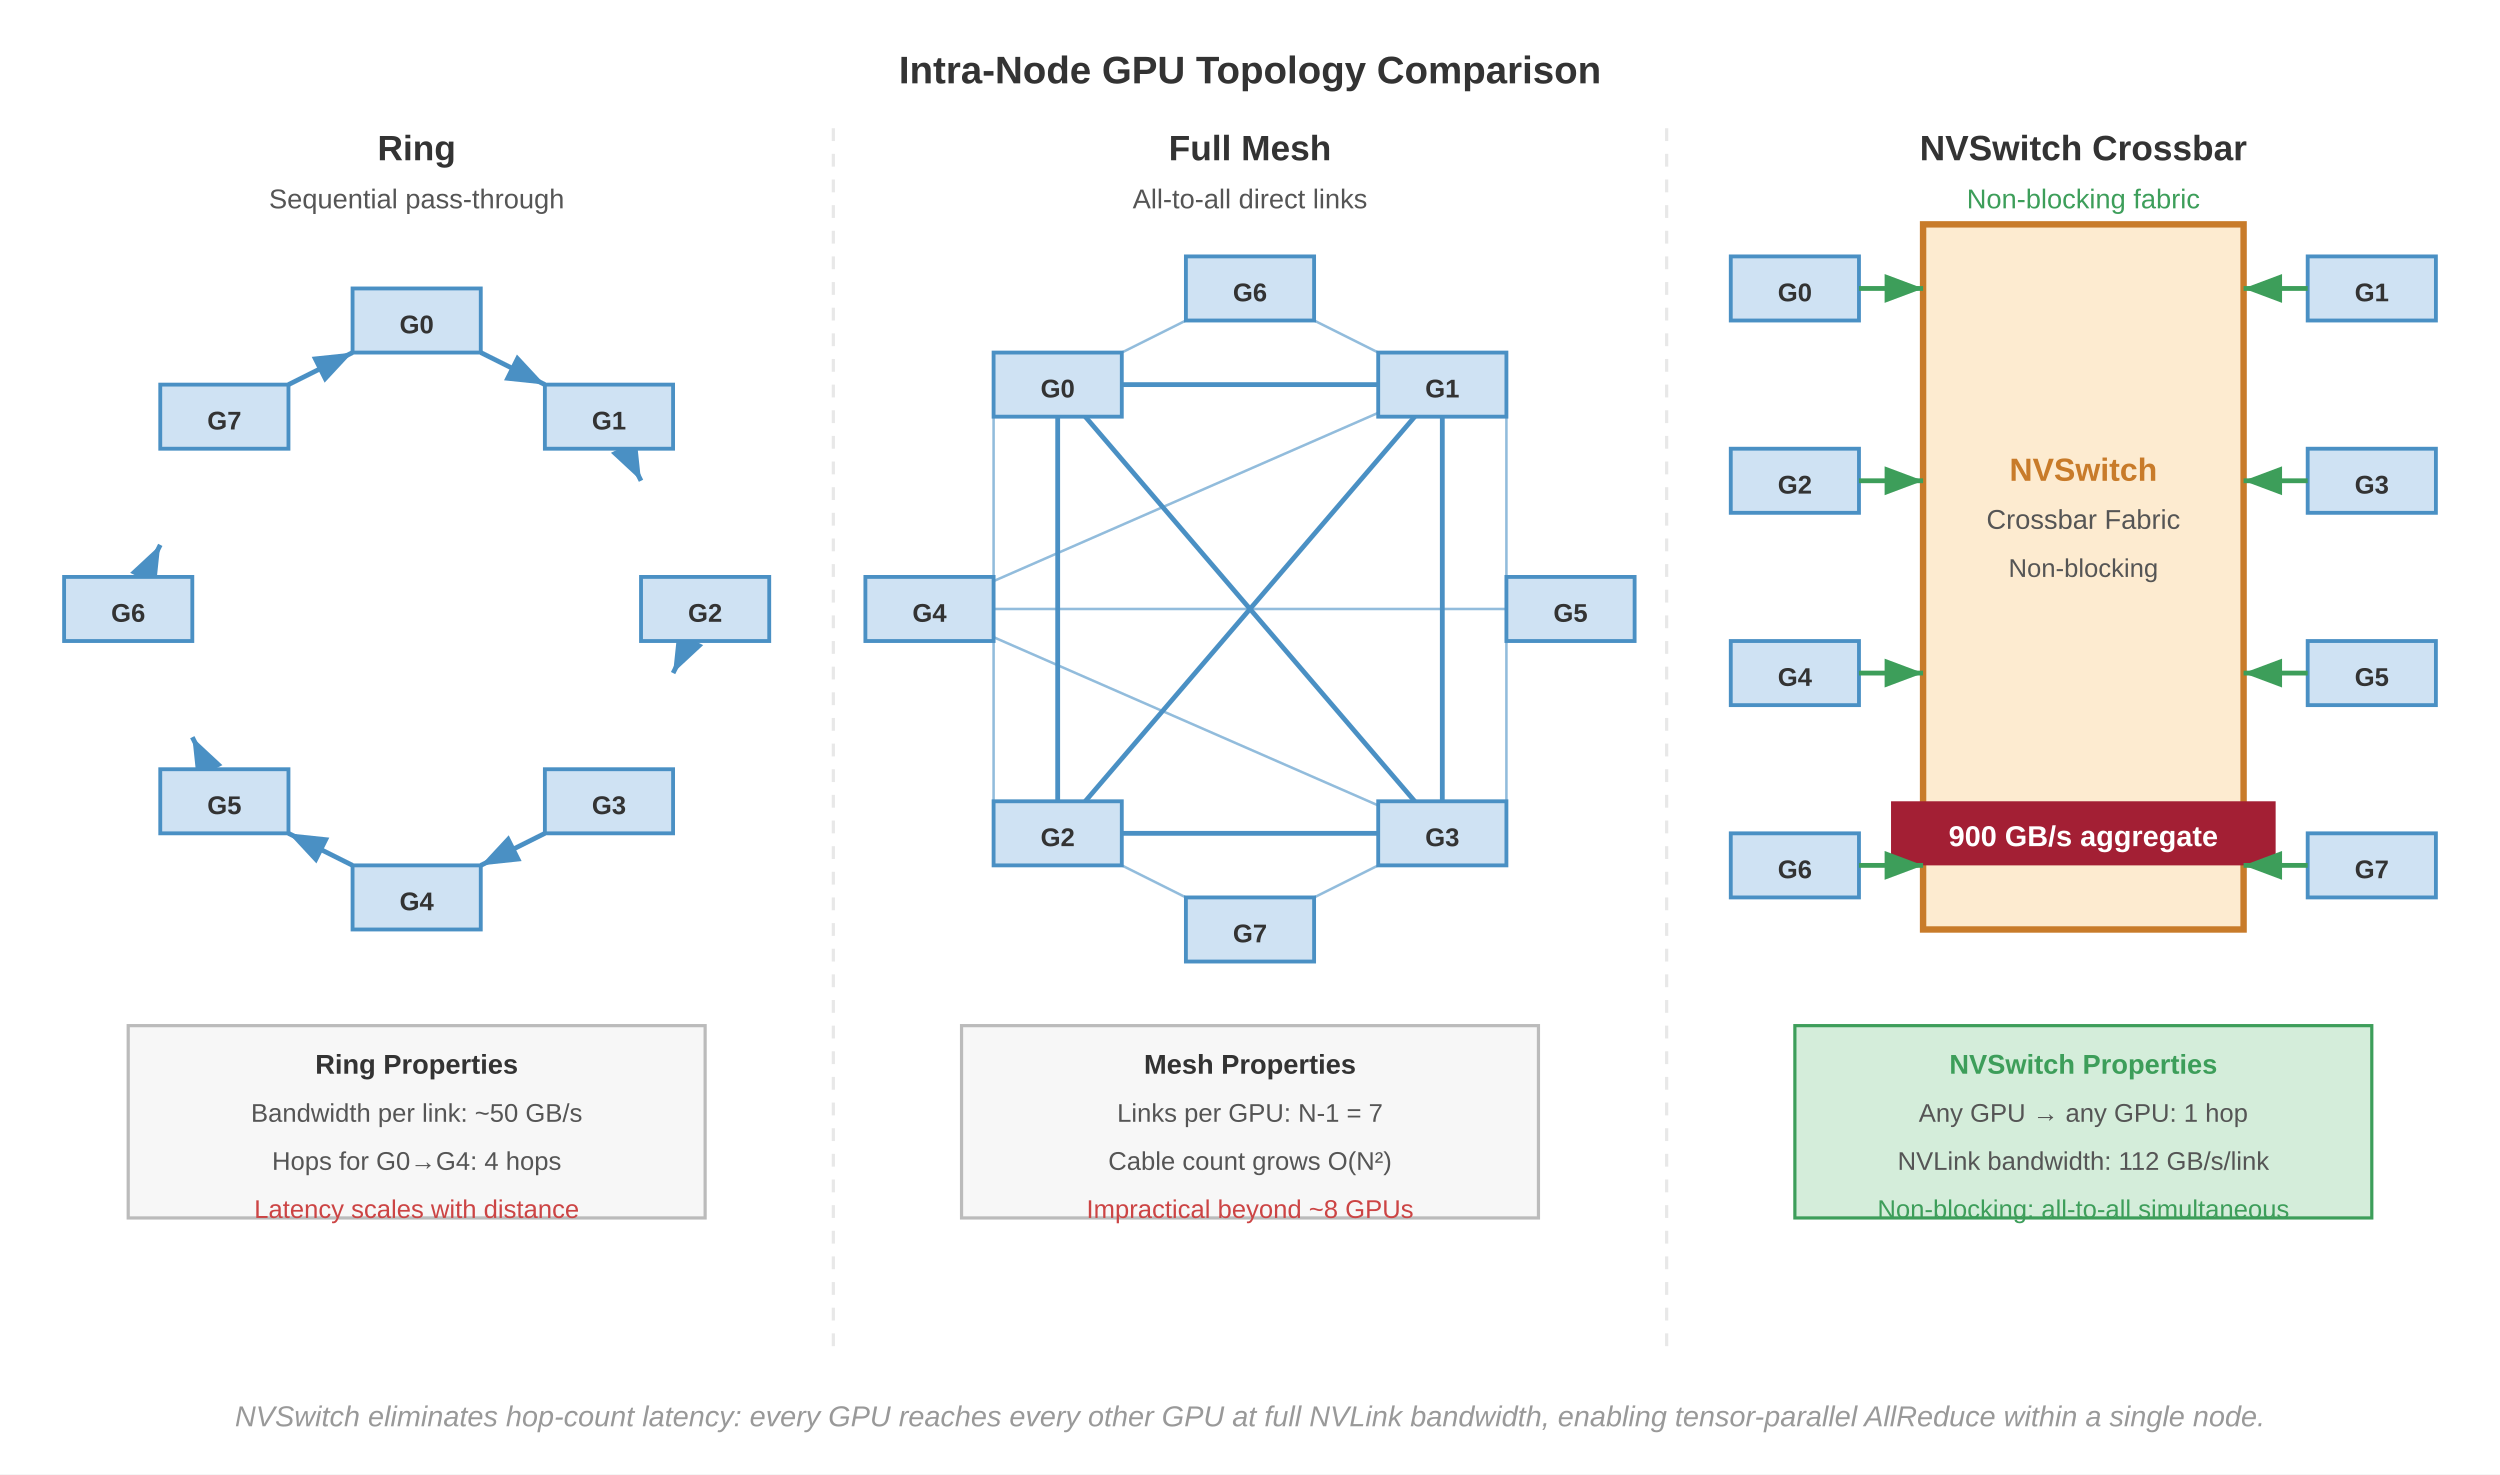
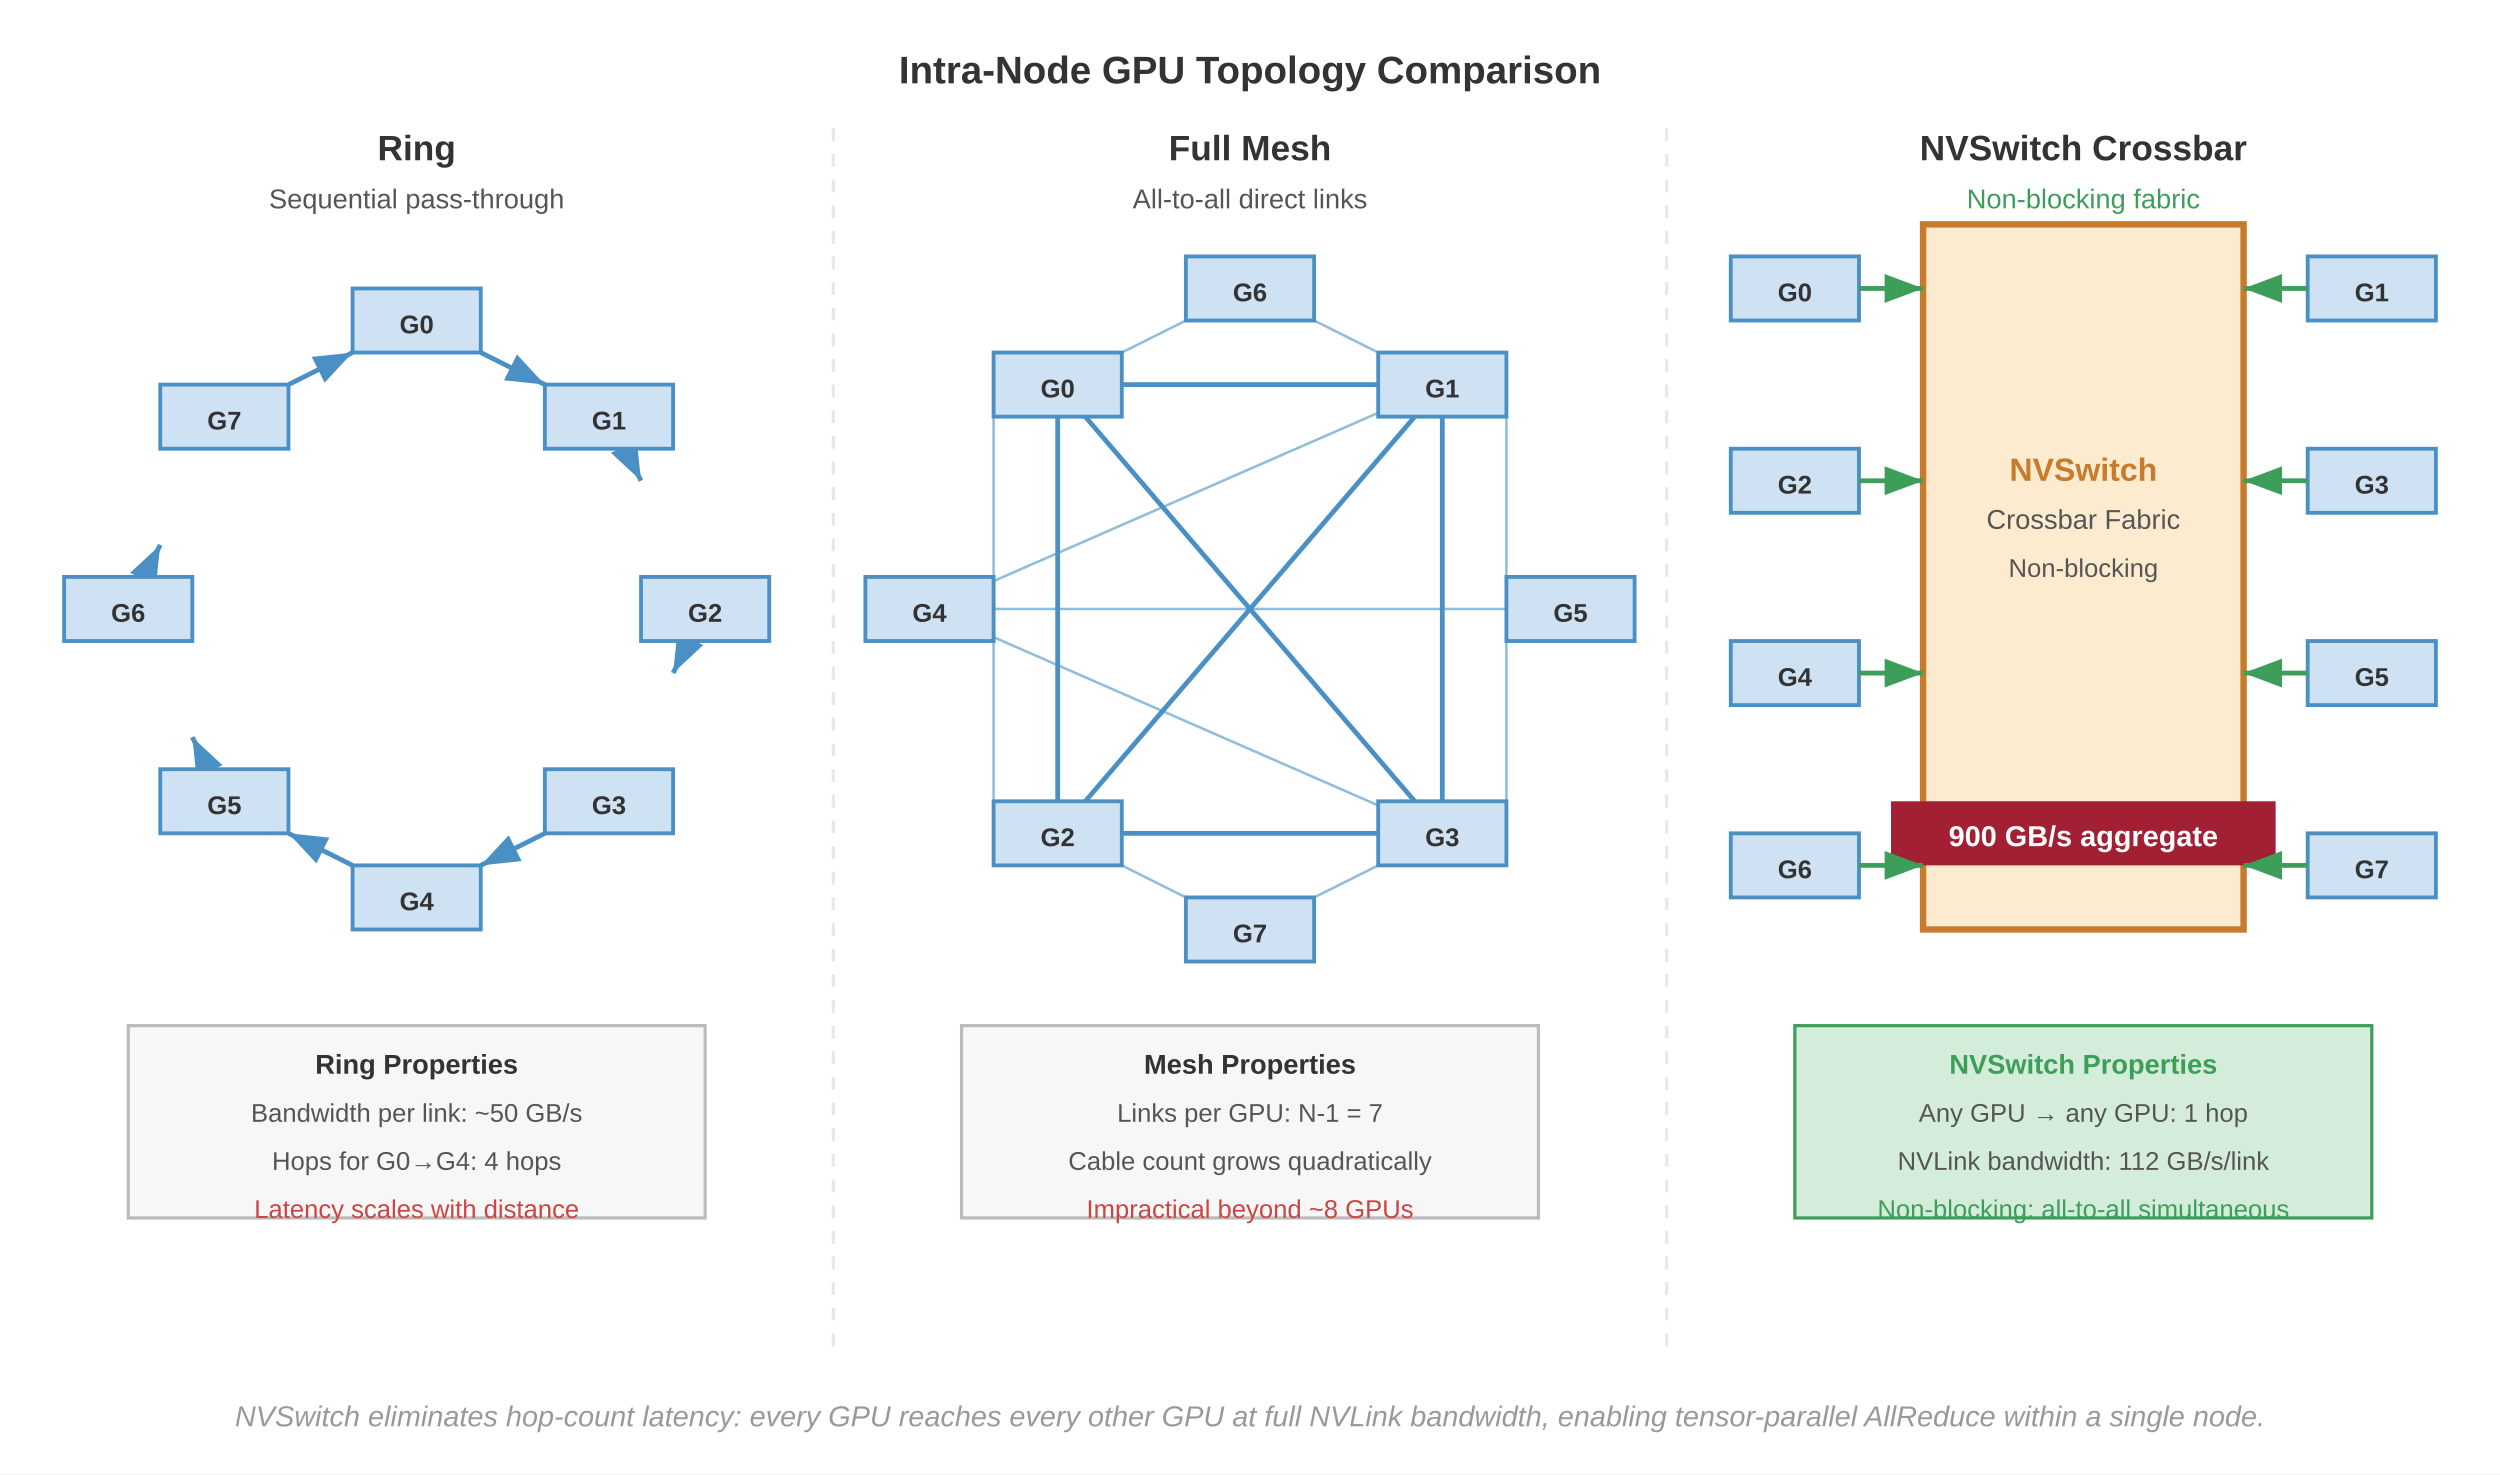
<svg xmlns="http://www.w3.org/2000/svg" font-family="Arial, Helvetica, sans-serif" viewBox="0 0 780 460">
  <rect width="780" height="460" fill="#fff" />
  <defs>
    <marker id="arrow-blue" markerWidth="8" markerHeight="6" refX="8" refY="3" orient="auto">
      <path d="M0,0 L8,3 L0,6 Z" fill="#4a90c4" />
    </marker>
    <marker id="arrow-green" markerWidth="8" markerHeight="6" refX="8" refY="3" orient="auto">
      <path d="M0,0 L8,3 L0,6 Z" fill="#3d9e5a" />
    </marker>
  </defs>
  <text x="390" y="26" text-anchor="middle" font-size="12" font-weight="700" fill="#333">Intra-Node GPU Topology Comparison</text>
  <line x1="260" y1="40" x2="260" y2="420" stroke="#e8e8e8" stroke-dasharray="4,4" stroke-width="1" />
  <line x1="520" y1="40" x2="520" y2="420" stroke="#e8e8e8" stroke-dasharray="4,4" stroke-width="1" />
  <text x="130" y="50" text-anchor="middle" font-size="11" font-weight="700" fill="#333">Ring</text>
  <text x="130" y="65" text-anchor="middle" font-size="8.5" fill="#555">Sequential pass-through</text>
  <line x1="150" y1="110" x2="170" y2="120" stroke="#4a90c4" stroke-width="1.5" marker-end="url(#arrow-blue)" />
  <line x1="195" y1="140" x2="200" y2="150" stroke="#4a90c4" stroke-width="1.5" marker-end="url(#arrow-blue)" />
  <line x1="215" y1="200" x2="210" y2="210" stroke="#4a90c4" stroke-width="1.5" marker-end="url(#arrow-blue)" />
  <line x1="170" y1="260" x2="150" y2="270" stroke="#4a90c4" stroke-width="1.5" marker-end="url(#arrow-blue)" />
  <line x1="110" y1="270" x2="90" y2="260" stroke="#4a90c4" stroke-width="1.5" marker-end="url(#arrow-blue)" />
  <line x1="65" y1="240" x2="60" y2="230" stroke="#4a90c4" stroke-width="1.5" marker-end="url(#arrow-blue)" />
  <line x1="45" y1="180" x2="50" y2="170" stroke="#4a90c4" stroke-width="1.5" marker-end="url(#arrow-blue)" />
  <line x1="90" y1="120" x2="110" y2="110" stroke="#4a90c4" stroke-width="1.5" marker-end="url(#arrow-blue)" />
  <rect x="110" y="90" width="40" height="20" fill="#cfe2f3" stroke="#4a90c4" stroke-width="1.2" />
  <text x="130" y="104" text-anchor="middle" font-size="8" font-weight="700" fill="#333">G0</text>
  <rect x="170" y="120" width="40" height="20" fill="#cfe2f3" stroke="#4a90c4" stroke-width="1.2" />
  <text x="190" y="134" text-anchor="middle" font-size="8" font-weight="700" fill="#333">G1</text>
  <rect x="200" y="180" width="40" height="20" fill="#cfe2f3" stroke="#4a90c4" stroke-width="1.2" />
  <text x="220" y="194" text-anchor="middle" font-size="8" font-weight="700" fill="#333">G2</text>
  <rect x="170" y="240" width="40" height="20" fill="#cfe2f3" stroke="#4a90c4" stroke-width="1.2" />
  <text x="190" y="254" text-anchor="middle" font-size="8" font-weight="700" fill="#333">G3</text>
  <rect x="110" y="270" width="40" height="20" fill="#cfe2f3" stroke="#4a90c4" stroke-width="1.2" />
  <text x="130" y="284" text-anchor="middle" font-size="8" font-weight="700" fill="#333">G4</text>
  <rect x="50" y="240" width="40" height="20" fill="#cfe2f3" stroke="#4a90c4" stroke-width="1.2" />
  <text x="70" y="254" text-anchor="middle" font-size="8" font-weight="700" fill="#333">G5</text>
  <rect x="20" y="180" width="40" height="20" fill="#cfe2f3" stroke="#4a90c4" stroke-width="1.2" />
  <text x="40" y="194" text-anchor="middle" font-size="8" font-weight="700" fill="#333">G6</text>
  <rect x="50" y="120" width="40" height="20" fill="#cfe2f3" stroke="#4a90c4" stroke-width="1.2" />
  <text x="70" y="134" text-anchor="middle" font-size="8" font-weight="700" fill="#333">G7</text>
  <rect x="40" y="320" width="180" height="60" fill="#f7f7f7" stroke="#bbb" stroke-width="1" />
  <text x="130" y="335" text-anchor="middle" font-size="8.5" font-weight="700" fill="#333">Ring Properties</text>
  <text x="130" y="350" text-anchor="middle" font-size="8" fill="#555">Bandwidth per link: ~50 GB/s</text>
  <text x="130" y="365" text-anchor="middle" font-size="8" fill="#555">Hops for G0→G4: 4 hops</text>
  <text x="130" y="380" text-anchor="middle" font-size="8" fill="#c44">Latency scales with distance</text>
  <text x="390" y="50" text-anchor="middle" font-size="11" font-weight="700" fill="#333">Full Mesh</text>
  <text x="390" y="65" text-anchor="middle" font-size="8.5" fill="#555">All-to-all direct links</text>
  <line x1="370" y1="100" x2="350" y2="110" stroke="#4a90c4" stroke-width="0.8" opacity="0.6" />
  <line x1="410" y1="100" x2="430" y2="110" stroke="#4a90c4" stroke-width="0.8" opacity="0.6" />
  <line x1="370" y1="280" x2="350" y2="270" stroke="#4a90c4" stroke-width="0.8" opacity="0.6" />
  <line x1="410" y1="280" x2="430" y2="270" stroke="#4a90c4" stroke-width="0.8" opacity="0.6" />
  <line x1="310" y1="180" x2="310" y2="130" stroke="#4a90c4" stroke-width="0.8" opacity="0.6" />
  <line x1="310" y1="200" x2="310" y2="250" stroke="#4a90c4" stroke-width="0.8" opacity="0.6" />
  <line x1="470" y1="180" x2="470" y2="130" stroke="#4a90c4" stroke-width="0.8" opacity="0.6" />
  <line x1="470" y1="200" x2="470" y2="250" stroke="#4a90c4" stroke-width="0.8" opacity="0.6" />
  <line x1="310" y1="190" x2="470" y2="190" stroke="#4a90c4" stroke-width="0.8" opacity="0.6" />
  <line x1="310" y1="181.3" x2="430" y2="128.8" stroke="#4a90c4" stroke-width="0.8" opacity="0.6" />
  <line x1="310" y1="198.8" x2="430" y2="251.3" stroke="#4a90c4" stroke-width="0.8" opacity="0.6" />
  <line x1="350" y1="120" x2="430" y2="120" stroke="#4a90c4" stroke-width="1.5" />
  <line x1="350" y1="260" x2="430" y2="260" stroke="#4a90c4" stroke-width="1.5" />
  <line x1="330" y1="130" x2="330" y2="250" stroke="#4a90c4" stroke-width="1.5" />
  <line x1="450" y1="130" x2="450" y2="250" stroke="#4a90c4" stroke-width="1.5" />
  <line x1="338.6" y1="130" x2="441.4" y2="250" stroke="#4a90c4" stroke-width="1.5" />
  <line x1="441.4" y1="130" x2="338.6" y2="250" stroke="#4a90c4" stroke-width="1.5" />
  <rect x="310" y="110" width="40" height="20" fill="#cfe2f3" stroke="#4a90c4" stroke-width="1.2" />
  <text x="330" y="124" text-anchor="middle" font-size="8" font-weight="700" fill="#333">G0</text>
  <rect x="430" y="110" width="40" height="20" fill="#cfe2f3" stroke="#4a90c4" stroke-width="1.2" />
  <text x="450" y="124" text-anchor="middle" font-size="8" font-weight="700" fill="#333">G1</text>
  <rect x="310" y="250" width="40" height="20" fill="#cfe2f3" stroke="#4a90c4" stroke-width="1.2" />
  <text x="330" y="264" text-anchor="middle" font-size="8" font-weight="700" fill="#333">G2</text>
  <rect x="430" y="250" width="40" height="20" fill="#cfe2f3" stroke="#4a90c4" stroke-width="1.2" />
  <text x="450" y="264" text-anchor="middle" font-size="8" font-weight="700" fill="#333">G3</text>
  <rect x="270" y="180" width="40" height="20" fill="#cfe2f3" stroke="#4a90c4" stroke-width="1.2" />
  <text x="290" y="194" text-anchor="middle" font-size="8" font-weight="700" fill="#333">G4</text>
  <rect x="470" y="180" width="40" height="20" fill="#cfe2f3" stroke="#4a90c4" stroke-width="1.2" />
  <text x="490" y="194" text-anchor="middle" font-size="8" font-weight="700" fill="#333">G5</text>
  <rect x="370" y="80" width="40" height="20" fill="#cfe2f3" stroke="#4a90c4" stroke-width="1.2" />
  <text x="390" y="94" text-anchor="middle" font-size="8" font-weight="700" fill="#333">G6</text>
  <rect x="370" y="280" width="40" height="20" fill="#cfe2f3" stroke="#4a90c4" stroke-width="1.2" />
  <text x="390" y="294" text-anchor="middle" font-size="8" font-weight="700" fill="#333">G7</text>
  <rect x="300" y="320" width="180" height="60" fill="#f7f7f7" stroke="#bbb" stroke-width="1" />
  <text x="390" y="335" text-anchor="middle" font-size="8.5" font-weight="700" fill="#333">Mesh Properties</text>
  <text x="390" y="350" text-anchor="middle" font-size="8" fill="#555">Links per GPU: N-1 = 7</text>
-   <text x="390" y="365" text-anchor="middle" font-size="8" fill="#555">Cable count grows O(N²)</text>
+   <text x="390" y="365" text-anchor="middle" font-size="8" fill="#555">Cable count grows quadratically</text>
  <text x="390" y="380" text-anchor="middle" font-size="8" fill="#c44">Impractical beyond ~8 GPUs</text>
  <text x="650" y="50" text-anchor="middle" font-size="11" font-weight="700" fill="#333">NVSwitch Crossbar</text>
  <text x="650" y="65" text-anchor="middle" font-size="8.5" fill="#3d9e5a">Non-blocking fabric</text>
  <rect x="600" y="70" width="100" height="220" fill="#fdebd0" stroke="#c87b2a" stroke-width="2" />
  <text x="650" y="150" text-anchor="middle" font-size="10" font-weight="700" fill="#c87b2a">NVSwitch</text>
  <text x="650" y="165" text-anchor="middle" font-size="8.5" fill="#555">Crossbar Fabric</text>
  <text x="650" y="180" text-anchor="middle" font-size="8" fill="#555">Non-blocking</text>
  <rect x="590" y="250" width="120" height="20" fill="#a31f34" />
  <text x="650" y="264" text-anchor="middle" font-size="9" font-weight="700" fill="#fff">900 GB/s aggregate</text>
  <rect x="540" y="80" width="40" height="20" fill="#cfe2f3" stroke="#4a90c4" stroke-width="1.2" />
  <text x="560" y="94" text-anchor="middle" font-size="8" font-weight="700" fill="#333">G0</text>
  <line x1="580" y1="90" x2="600" y2="90" stroke="#3d9e5a" stroke-width="1.5" marker-end="url(#arrow-green)" />
  <rect x="540" y="140" width="40" height="20" fill="#cfe2f3" stroke="#4a90c4" stroke-width="1.2" />
  <text x="560" y="154" text-anchor="middle" font-size="8" font-weight="700" fill="#333">G2</text>
  <line x1="580" y1="150" x2="600" y2="150" stroke="#3d9e5a" stroke-width="1.5" marker-end="url(#arrow-green)" />
  <rect x="540" y="200" width="40" height="20" fill="#cfe2f3" stroke="#4a90c4" stroke-width="1.2" />
  <text x="560" y="214" text-anchor="middle" font-size="8" font-weight="700" fill="#333">G4</text>
  <line x1="580" y1="210" x2="600" y2="210" stroke="#3d9e5a" stroke-width="1.5" marker-end="url(#arrow-green)" />
  <rect x="540" y="260" width="40" height="20" fill="#cfe2f3" stroke="#4a90c4" stroke-width="1.2" />
  <text x="560" y="274" text-anchor="middle" font-size="8" font-weight="700" fill="#333">G6</text>
  <line x1="580" y1="270" x2="600" y2="270" stroke="#3d9e5a" stroke-width="1.5" marker-end="url(#arrow-green)" />
  <rect x="720" y="80" width="40" height="20" fill="#cfe2f3" stroke="#4a90c4" stroke-width="1.2" />
  <text x="740" y="94" text-anchor="middle" font-size="8" font-weight="700" fill="#333">G1</text>
  <line x1="720" y1="90" x2="700" y2="90" stroke="#3d9e5a" stroke-width="1.5" marker-end="url(#arrow-green)" />
  <rect x="720" y="140" width="40" height="20" fill="#cfe2f3" stroke="#4a90c4" stroke-width="1.2" />
  <text x="740" y="154" text-anchor="middle" font-size="8" font-weight="700" fill="#333">G3</text>
  <line x1="720" y1="150" x2="700" y2="150" stroke="#3d9e5a" stroke-width="1.5" marker-end="url(#arrow-green)" />
  <rect x="720" y="200" width="40" height="20" fill="#cfe2f3" stroke="#4a90c4" stroke-width="1.2" />
  <text x="740" y="214" text-anchor="middle" font-size="8" font-weight="700" fill="#333">G5</text>
  <line x1="720" y1="210" x2="700" y2="210" stroke="#3d9e5a" stroke-width="1.5" marker-end="url(#arrow-green)" />
  <rect x="720" y="260" width="40" height="20" fill="#cfe2f3" stroke="#4a90c4" stroke-width="1.2" />
  <text x="740" y="274" text-anchor="middle" font-size="8" font-weight="700" fill="#333">G7</text>
  <line x1="720" y1="270" x2="700" y2="270" stroke="#3d9e5a" stroke-width="1.5" marker-end="url(#arrow-green)" />
  <rect x="560" y="320" width="180" height="60" fill="#d4edda" stroke="#3d9e5a" stroke-width="1" />
  <text x="650" y="335" text-anchor="middle" font-size="8.5" font-weight="700" fill="#3d9e5a">NVSwitch Properties</text>
  <text x="650" y="350" text-anchor="middle" font-size="8" fill="#555">Any GPU → any GPU: 1 hop</text>
  <text x="650" y="365" text-anchor="middle" font-size="8" fill="#555">NVLink bandwidth: 112 GB/s/link</text>
  <text x="650" y="380" text-anchor="middle" font-size="8" fill="#3d9e5a">Non-blocking: all-to-all simultaneous</text>
  <text x="390" y="445" text-anchor="middle" font-size="9" fill="#999" font-style="italic">NVSwitch eliminates hop-count latency: every GPU reaches every other GPU at full NVLink bandwidth, enabling tensor-parallel AllReduce within a single node.</text>
</svg>
